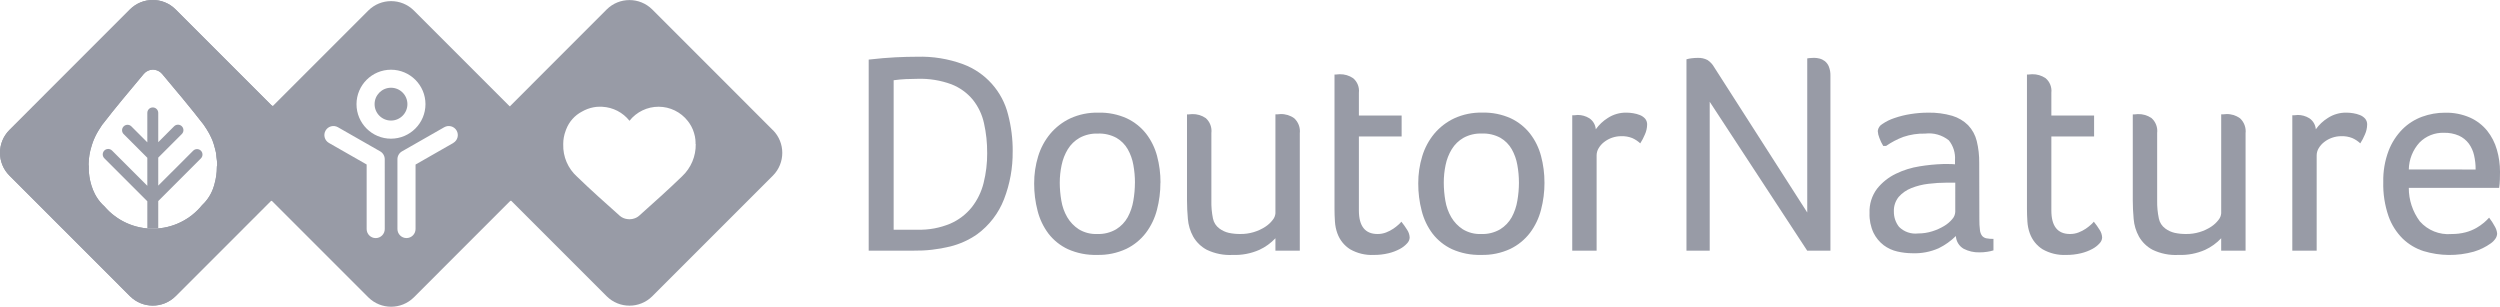
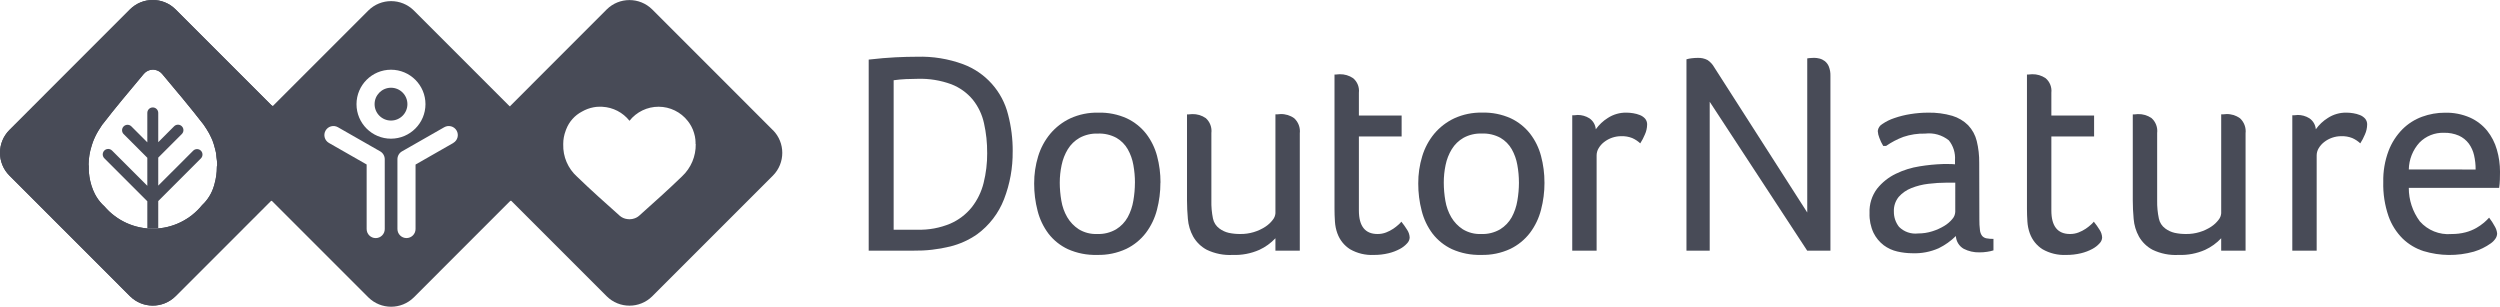
<svg xmlns="http://www.w3.org/2000/svg" width="232" height="28.457" viewBox="0 0 232 28.457">
-   <path d="M272.423,81.572a11.9,11.9,0,0,1-.8,4.433,7.3,7.3,0,0,1-2.5,3.26,7.572,7.572,0,0,1-2.5,1.133,13.517,13.517,0,0,1-3.408.385h-4.153V73.053q1.41-.161,2.489-.213t2.01-.052a11.381,11.381,0,0,1,4.259.692A6.716,6.716,0,0,1,272,78.165a13.171,13.171,0,0,1,.426,3.407m-2.37.145a12.19,12.19,0,0,0-.294-2.759,5.3,5.3,0,0,0-1.041-2.187,4.881,4.881,0,0,0-1.989-1.428,8.311,8.311,0,0,0-3.111-.506c-.355,0-.726.009-1.108.027s-.761.053-1.135.106v13.87h2.216a7.336,7.336,0,0,0,3.031-.56,5.242,5.242,0,0,0,2-1.52,6,6,0,0,0,1.1-2.254,11.162,11.162,0,0,0,.333-2.788" transform="translate(-178.447 -67.523)" fill="#989ba6" />
-   <path d="M290.219,85.854a9.846,9.846,0,0,1-.319,2.516,6.082,6.082,0,0,1-1.026,2.142A5.072,5.072,0,0,1,287.05,92a6.017,6.017,0,0,1-2.716.559,6.192,6.192,0,0,1-2.7-.532,4.9,4.9,0,0,1-1.8-1.438,5.945,5.945,0,0,1-1.011-2.116,9.918,9.918,0,0,1-.32-2.543,8.491,8.491,0,0,1,.373-2.529A6,6,0,0,1,280,81.315a5.467,5.467,0,0,1,1.85-1.424,5.923,5.923,0,0,1,2.6-.533,6.035,6.035,0,0,1,2.662.533,4.991,4.991,0,0,1,1.784,1.424,5.844,5.844,0,0,1,1.012,2.063,9.4,9.4,0,0,1,.319,2.475m-2.37,0a9.183,9.183,0,0,0-.147-1.637,4.541,4.541,0,0,0-.522-1.464,2.873,2.873,0,0,0-1.042-1.052,3.351,3.351,0,0,0-1.736-.4,3.31,3.31,0,0,0-1.7.4,3.061,3.061,0,0,0-1.083,1.052,4.607,4.607,0,0,0-.574,1.464,7.775,7.775,0,0,0-.174,1.637,9.791,9.791,0,0,0,.147,1.678,4.492,4.492,0,0,0,.547,1.531,3.393,3.393,0,0,0,1.069,1.118,3.058,3.058,0,0,0,1.711.439,3.245,3.245,0,0,0,1.764-.439,3.069,3.069,0,0,0,1.068-1.118,4.86,4.86,0,0,0,.522-1.531,9.887,9.887,0,0,0,.147-1.678" transform="translate(-182.533 -68.904)" fill="#989ba6" />
-   <path d="M301.419,90.655a4.158,4.158,0,0,0,2.344-.694,2.73,2.73,0,0,0,.664-.628,1.071,1.071,0,0,0,.241-.6v-9.18h.159a1.168,1.168,0,0,0,.146-.013,1.147,1.147,0,0,1,.172-.014,2.057,2.057,0,0,1,1.265.387,1.64,1.64,0,0,1,.519,1.4V92.2h-2.262V91.05a4.821,4.821,0,0,1-1.491,1.076,5.612,5.612,0,0,1-2.477.472,4.932,4.932,0,0,1-2.4-.478,3.179,3.179,0,0,1-1.264-1.225,4.087,4.087,0,0,1-.492-1.637c-.053-.595-.081-1.168-.081-1.717V79.555h.16a1.164,1.164,0,0,0,.147-.013,1.133,1.133,0,0,1,.172-.014,2.105,2.105,0,0,1,1.264.374,1.6,1.6,0,0,1,.519,1.387V87.56a7.41,7.41,0,0,0,.146,1.655,1.522,1.522,0,0,0,.6.933,2.335,2.335,0,0,0,.865.4,4.868,4.868,0,0,0,1.078.107" transform="translate(-186.308 -68.94)" fill="#989ba6" />
-   <path d="M314.058,89.618a3.953,3.953,0,0,1-.227-1.105c-.026-.4-.04-.794-.04-1.185V74.869h.159a1.027,1.027,0,0,0,.148-.013,1.243,1.243,0,0,1,.173-.013,2.14,2.14,0,0,1,1.251.37,1.535,1.535,0,0,1,.532,1.348v2.115h3.966v1.943h-3.966v6.869q0,2.182,1.73,2.183a2.157,2.157,0,0,0,.8-.146,3.469,3.469,0,0,0,.666-.346,4.339,4.339,0,0,0,.492-.387,1.919,1.919,0,0,0,.253-.265,7.292,7.292,0,0,1,.547.772,1.384,1.384,0,0,1,.225.719.822.822,0,0,1-.239.519,2.414,2.414,0,0,1-.666.518,4.349,4.349,0,0,1-1.051.4,5.609,5.609,0,0,1-1.37.158,4.041,4.041,0,0,1-2.21-.531,2.9,2.9,0,0,1-1.171-1.464" transform="translate(-189.949 -67.955)" fill="#989ba6" />
-   <path d="M335.345,85.854a9.844,9.844,0,0,1-.32,2.516A6.079,6.079,0,0,1,334,90.512,5.085,5.085,0,0,1,332.176,92a6.02,6.02,0,0,1-2.715.559,6.2,6.2,0,0,1-2.7-.532,4.906,4.906,0,0,1-1.8-1.438,5.944,5.944,0,0,1-1.01-2.116,9.918,9.918,0,0,1-.32-2.543A8.463,8.463,0,0,1,324,83.4a5.984,5.984,0,0,1,1.118-2.089,5.462,5.462,0,0,1,1.851-1.424,5.919,5.919,0,0,1,2.595-.533,6.043,6.043,0,0,1,2.663.533,4.979,4.979,0,0,1,1.783,1.424,5.815,5.815,0,0,1,1.013,2.063,9.393,9.393,0,0,1,.32,2.475m-2.369,0a9.17,9.17,0,0,0-.148-1.637,4.538,4.538,0,0,0-.521-1.464,2.882,2.882,0,0,0-1.043-1.052,3.352,3.352,0,0,0-1.737-.4,3.3,3.3,0,0,0-1.7.4,3.058,3.058,0,0,0-1.082,1.052,4.561,4.561,0,0,0-.574,1.464A7.733,7.733,0,0,0,326,85.854a9.866,9.866,0,0,0,.146,1.678,4.521,4.521,0,0,0,.548,1.531,3.389,3.389,0,0,0,1.07,1.118,3.049,3.049,0,0,0,1.709.439,3.245,3.245,0,0,0,1.764-.439,3.084,3.084,0,0,0,1.069-1.118,4.857,4.857,0,0,0,.521-1.531,9.874,9.874,0,0,0,.148-1.678" transform="translate(-192.017 -68.904)" fill="#989ba6" />
-   <path d="M342.21,79.571a2.047,2.047,0,0,1,1.1.307,1.364,1.364,0,0,1,.6,1.024,3.9,3.9,0,0,1,1.118-1.052,3.064,3.064,0,0,1,1.73-.493,3.885,3.885,0,0,1,.626.055,2.871,2.871,0,0,1,.625.172,1.272,1.272,0,0,1,.479.333.82.82,0,0,1,.186.559,2.3,2.3,0,0,1-.213.919,5.091,5.091,0,0,1-.426.812,2.661,2.661,0,0,0-.745-.492,2.55,2.55,0,0,0-1.013-.173,2.583,2.583,0,0,0-1.6.546,2.038,2.038,0,0,0-.505.572,1.3,1.3,0,0,0-.186.665v8.839h-2.262V79.6h.186a1.012,1.012,0,0,0,.16-.013.84.84,0,0,1,.132-.013" transform="translate(-195.82 -68.904)" fill="#989ba6" />
-   <path d="M366.351,87.27v-14.3a.747.747,0,0,0,.186-.026,1.892,1.892,0,0,0,.2-.013,2.312,2.312,0,0,1,.253-.013,2.115,2.115,0,0,1,.5.066,1.384,1.384,0,0,1,.494.24,1.259,1.259,0,0,1,.373.506,2.188,2.188,0,0,1,.146.865V90.811h-2.157L357.3,76.994V90.811h-2.157V73.055a2.668,2.668,0,0,1,.453-.093,4.417,4.417,0,0,1,.585-.039,1.791,1.791,0,0,1,.919.2,1.964,1.964,0,0,1,.624.678Z" transform="translate(-198.639 -67.551)" fill="#989ba6" />
-   <path d="M386.842,89.261a7.033,7.033,0,0,0,.055,1,1.041,1.041,0,0,0,.2.532.691.691,0,0,0,.4.227,3.217,3.217,0,0,0,.653.053v1.065a3.571,3.571,0,0,1-.587.133,4.608,4.608,0,0,1-.719.053,3.031,3.031,0,0,1-1.455-.332,1.448,1.448,0,0,1-.727-1.185,6.058,6.058,0,0,1-1.593,1.132,5.479,5.479,0,0,1-2.44.466,6.317,6.317,0,0,1-1.393-.16,3.376,3.376,0,0,1-1.273-.585,3.292,3.292,0,0,1-.942-1.146,4,4,0,0,1-.371-1.837,3.506,3.506,0,0,1,.7-2.262,5.008,5.008,0,0,1,1.738-1.384,7.751,7.751,0,0,1,2.216-.693,16.856,16.856,0,0,1,2.161-.212h.558a5,5,0,0,1,.558.026v-.4a2.618,2.618,0,0,0-.572-1.824,2.953,2.953,0,0,0-2.2-.626,5.875,5.875,0,0,0-2.023.306,7.292,7.292,0,0,0-1.6.839h-.265a3.962,3.962,0,0,1-.359-.746,1.982,1.982,0,0,1-.148-.639.842.842,0,0,1,.427-.652,4.408,4.408,0,0,1,1.1-.544,8.652,8.652,0,0,1,1.5-.374,10.2,10.2,0,0,1,1.624-.133,7.492,7.492,0,0,1,2.265.293,3.5,3.5,0,0,1,1.475.879,3.233,3.233,0,0,1,.795,1.464,8.1,8.1,0,0,1,.228,2.023Zm-2.236-3.407h-.767a14.393,14.393,0,0,0-1.724.107,6.164,6.164,0,0,0-1.59.4,3.042,3.042,0,0,0-1.167.813,2.02,2.02,0,0,0-.449,1.37,2.239,2.239,0,0,0,.476,1.41,2.146,2.146,0,0,0,1.776.614,4.265,4.265,0,0,0,1.312-.2,5.035,5.035,0,0,0,1.1-.492,2.881,2.881,0,0,0,.754-.64,1.068,1.068,0,0,0,.278-.664Z" transform="translate(-203.157 -68.904)" fill="#989ba6" />
-   <path d="M395.415,89.618a3.963,3.963,0,0,1-.227-1.105c-.026-.4-.04-.794-.04-1.185V74.869h.16a1.026,1.026,0,0,0,.148-.013,1.244,1.244,0,0,1,.173-.013,2.139,2.139,0,0,1,1.251.37,1.535,1.535,0,0,1,.532,1.348v2.115h3.966v1.943h-3.966v6.869q0,2.182,1.73,2.183a2.156,2.156,0,0,0,.8-.146,3.458,3.458,0,0,0,.666-.346,4.326,4.326,0,0,0,.492-.387,1.954,1.954,0,0,0,.253-.265,7.455,7.455,0,0,1,.547.772,1.388,1.388,0,0,1,.224.719.822.822,0,0,1-.239.519,2.412,2.412,0,0,1-.666.518,4.351,4.351,0,0,1-1.05.4,5.617,5.617,0,0,1-1.371.158,4.042,4.042,0,0,1-2.21-.531,2.9,2.9,0,0,1-1.171-1.464" transform="translate(-207.046 -67.955)" fill="#989ba6" />
-   <path d="M412.538,90.655a4.153,4.153,0,0,0,2.343-.694,2.714,2.714,0,0,0,.665-.628,1.068,1.068,0,0,0,.24-.6v-9.18h.16a1.167,1.167,0,0,0,.146-.013,1.137,1.137,0,0,1,.172-.014,2.056,2.056,0,0,1,1.265.387,1.642,1.642,0,0,1,.519,1.4V92.2h-2.263V91.05a4.816,4.816,0,0,1-1.49,1.076,5.607,5.607,0,0,1-2.476.472,4.932,4.932,0,0,1-2.4-.478,3.168,3.168,0,0,1-1.264-1.225,4.055,4.055,0,0,1-.493-1.637c-.054-.595-.081-1.168-.081-1.717V79.555h.16a1.119,1.119,0,0,0,.145-.013,1.16,1.16,0,0,1,.174-.014,2.1,2.1,0,0,1,1.264.374,1.6,1.6,0,0,1,.519,1.387V87.56A7.411,7.411,0,0,0,410,89.215a1.515,1.515,0,0,0,.6.933,2.35,2.35,0,0,0,.867.4,4.845,4.845,0,0,0,1.078.107" transform="translate(-209.659 -68.94)" fill="#989ba6" />
-   <path d="M426.8,79.571a2.047,2.047,0,0,1,1.105.307,1.365,1.365,0,0,1,.6,1.024,3.885,3.885,0,0,1,1.118-1.052,3.065,3.065,0,0,1,1.73-.493,3.89,3.89,0,0,1,.626.055,2.887,2.887,0,0,1,.626.172,1.269,1.269,0,0,1,.478.333.819.819,0,0,1,.186.559,2.307,2.307,0,0,1-.212.919,5.174,5.174,0,0,1-.426.812,2.661,2.661,0,0,0-.745-.492,2.55,2.55,0,0,0-1.013-.173,2.578,2.578,0,0,0-.865.146,2.55,2.55,0,0,0-.731.4,2.036,2.036,0,0,0-.506.572,1.3,1.3,0,0,0-.187.665v8.839h-2.261V79.6h.186a1.012,1.012,0,0,0,.16-.013.839.839,0,0,1,.132-.013" transform="translate(-213.597 -68.904)" fill="#989ba6" />
-   <path d="M443.317,90.62a4.991,4.991,0,0,0,1.344-.16,4.162,4.162,0,0,0,.984-.4,4.75,4.75,0,0,0,.707-.492,5.125,5.125,0,0,0,.478-.465,5.4,5.4,0,0,1,.521.8,1.571,1.571,0,0,1,.225.666.893.893,0,0,1-.132.445,1.724,1.724,0,0,1-.453.472,5.4,5.4,0,0,1-1.57.77,8.351,8.351,0,0,1-4.672-.05,4.975,4.975,0,0,1-1.938-1.158,5.524,5.524,0,0,1-1.318-2.09,9.011,9.011,0,0,1-.484-3.155,7.74,7.74,0,0,1,.492-2.9,5.8,5.8,0,0,1,1.292-2.009,5.029,5.029,0,0,1,1.822-1.158,6.138,6.138,0,0,1,2.117-.373,5.473,5.473,0,0,1,2.328.453,4.379,4.379,0,0,1,1.585,1.211,5.025,5.025,0,0,1,.905,1.757,7.292,7.292,0,0,1,.293,2.062c0,.249,0,.5-.013.759a6.387,6.387,0,0,1-.067.733h-8.385a5.174,5.174,0,0,0,1.025,3.109,3.515,3.515,0,0,0,2.915,1.177m2.262-5.99a5.717,5.717,0,0,0-.146-1.331,2.936,2.936,0,0,0-.489-1.078,2.367,2.367,0,0,0-.914-.732,3.285,3.285,0,0,0-1.393-.266,3.037,3.037,0,0,0-2.265.905,3.8,3.8,0,0,0-.994,2.5Z" transform="translate(-215.842 -68.904)" fill="#989ba6" />
-   <path d="M218.139,80.864l-2.3-2.3-2.2,2.2a3,3,0,0,0,0,4.221l2.295,2.3,2.2-2.2a2.994,2.994,0,0,0,0-4.22" transform="translate(-168.535 -68.696)" fill="#989ba6" />
-   <path d="M190.254,80.764l-2.2-2.2-2.3,2.3a2.991,2.991,0,0,0,0,4.22l2.2,2.2,2.3-2.3a3,3,0,0,0,0-4.221" transform="translate(-162.768 -68.696)" fill="#989ba6" fill-rule="evenodd" />
-   <path d="M241.057,78.2,229.862,67a3,3,0,0,0-4.224,0l-8.993,9,2.295,2.3a3,3,0,0,1,0,4.22l-2.2,2.2,8.9,8.9a3,3,0,0,0,4.224,0l11.2-11.2a3,3,0,0,0,0-4.221M233.9,79.492a4.006,4.006,0,0,1-1.272,3c-1.3,1.258-2.646,2.461-3.994,3.664a1.25,1.25,0,0,1-.547.271l-.067.017-.072.01a1.332,1.332,0,0,1-.2.017h-.013a1.363,1.363,0,0,1-.19-.017,1.286,1.286,0,0,1-.689-.3c-1.338-1.193-2.679-2.385-3.966-3.632a3.877,3.877,0,0,1-1.286-3c0-.017,0-.033,0-.05a3.433,3.433,0,0,1,.224-1.212c.01-.03.021-.06.032-.09s.013-.036.021-.052a3.111,3.111,0,0,1,1.46-1.638,3.432,3.432,0,0,1,1.079-.4c.092-.017.182-.032.273-.041l.033,0c.1-.009.189-.013.282-.013l.045,0,.052,0,.133.007a3.436,3.436,0,0,1,2.514,1.3,3.442,3.442,0,0,1,5.409.017c.041.052.082.106.12.16.021.03.041.061.061.092.044.067.086.136.125.206.006.012.014.024.02.036.047.087.09.177.129.269l.015.032c.039.094.073.189.1.286l.012.037c.029.1.055.194.076.293,0,.017.006.033.009.048.019.1.035.2.045.3,0,.021,0,.041,0,.063,0,.043.008.085.01.128s0,.084,0,.126c0,.017,0,.034,0,.052Z" transform="translate(-169.336 -66.124)" fill="#989ba6" />
-   <path d="M202.35,76.387a1.523,1.523,0,1,0,1.523,1.523,1.524,1.524,0,0,0-1.523-1.523" transform="translate(-166.065 -68.245)" fill="#989ba6" />
-   <path d="M208.674,82.443a3,3,0,0,1,0-4.221l2.2-2.2-8.9-8.9a3,3,0,0,0-4.224,0l-8.9,8.9,2.2,2.2a3,3,0,0,1,0,4.221l-2.3,2.3,9,9a3,3,0,0,0,4.224,0l8.994-9Zm-9.4,4.96a.84.84,0,1,1-1.681,0v-5.99l-3.5-2a.84.84,0,0,1,.834-1.459l3.922,2.24a.841.841,0,0,1,.423.73Zm.578-8.385a3.2,3.2,0,1,1,3.2-3.2,3.208,3.208,0,0,1-3.2,3.2m5.779.4-3.5,2V87.4a.84.84,0,1,1-1.681,0V80.924a.841.841,0,0,1,.424-.73l3.922-2.24a.84.84,0,1,1,.834,1.459" transform="translate(-163.568 -66.148)" fill="#989ba6" />
-   <path d="M174.174,87.382l3.958-3.959a.506.506,0,1,0-.716-.716l-3.242,3.242v-2.6l2.191-2.191a.507.507,0,0,0-.717-.717l-1.474,1.475V79.2a.507.507,0,0,0-1.014,0v2.731l-1.492-1.492a.507.507,0,0,0-.716.717l2.208,2.208v2.6L169.9,82.707a.507.507,0,1,0-.717.716L173.16,87.4v2.514c.167.014.336.029.507.029s.34-.015.507-.029Z" transform="translate(-159.489 -68.723)" fill="#989ba6" />
-   <path d="M179.989,78.29l2.3-2.3-9-9a3,3,0,0,0-4.224,0l-11.195,11.2a2.992,2.992,0,0,0,0,4.221l11.195,11.2a3,3,0,0,0,4.224,0l8.9-8.9-2.2-2.2a2.991,2.991,0,0,1,0-4.22m-2.865,3.267c0,.021,0,.043,0,.064a5.776,5.776,0,0,1-.216,1.565c-.01.039-.021.077-.032.115l-.019.069a3.962,3.962,0,0,1-1.1,1.785,5.892,5.892,0,0,1-9.062.121,3.973,3.973,0,0,1-.754-.909c-.04-.067-.079-.136-.116-.206-.021-.04-.04-.079-.059-.119-.043-.086-.083-.175-.121-.266l-.02-.048c-.046-.112-.087-.228-.125-.347l-.014-.042c-.038-.12-.071-.243-.1-.37l-.012-.048c-.029-.125-.052-.251-.073-.38,0-.021-.006-.041-.009-.062-.018-.126-.034-.253-.044-.383,0-.027,0-.055,0-.081,0-.055-.007-.11-.009-.166s0-.109,0-.163c0-.022,0-.044,0-.067l0-.024,0-.036c0-.062-.019-.121-.019-.183a5.881,5.881,0,0,1,.284-1.724c.029-.1.06-.209.1-.31a5.663,5.663,0,0,1,.224-.535,5.568,5.568,0,0,1,.314-.578c.06-.1.119-.2.186-.29.05-.071.088-.151.142-.221,1.255-1.624,2.562-3.178,3.867-4.732a1.13,1.13,0,0,1,.529-.35c.021-.007.042-.016.064-.021l.071-.014a1,1,0,0,1,.189-.02h.014a.931.931,0,0,1,.182.021,1.136,1.136,0,0,1,.669.391c1.294,1.54,2.591,3.081,3.837,4.69.074.1.13.2.2.3.033.046.061.093.092.14a5.9,5.9,0,0,1,.422.776c.042.093.084.185.121.279a5.762,5.762,0,0,1,.206.663c.044.166.09.329.12.5.02.125.025.257.038.386a5.762,5.762,0,0,1,.065.644c0,.061-.016.117-.017.178Z" transform="translate(-157 -66.122)" fill="#989ba6" />
-   <path d="M42.42,8.672s1.689.473,1.858.591,3.53,2.432,3.53,2.567-.034.912,0,1.284.321,1.334,0,1.875a6.481,6.481,0,0,1-1.368,1.79c-.405.22-1.537.777-1.622.811a2.513,2.513,0,0,1-1.233.456,2.565,2.565,0,0,1-2.72-1.926c-.524-1.6-1.47-2.432-1-3.328a12.469,12.469,0,0,0,.743-1.976A3.859,3.859,0,0,1,41.355,9.5C41.643,9.246,42.42,8.672,42.42,8.672Z" transform="translate(3.221 0.703)" fill="#989ba6" />
-   <path d="M2858.724,3876.891a6.535,6.535,0,0,0,1.79.372,6.243,6.243,0,0,1,2.128.59,18.612,18.612,0,0,1,.828,1.724c.016.22.321,1.031.354,1.266s.491,1.268,0,1.724a17.662,17.662,0,0,0-1.283,1.588c-.253.286-.541.709-.861.742a9.1,9.1,0,0,0-1.656.98h-.472a1.3,1.3,0,0,1-.913-.1c-.575-.236-1.858-.119-2.263-1.082s-.61-.743-.677-2.128a20.074,20.074,0,0,1-.118-3.326,3.381,3.381,0,0,1,.575-1.723,2.159,2.159,0,0,1,.759-.474,14.849,14.849,0,0,1,1.622-.153Z" transform="translate(-2834.152 -3867.28)" fill="#989ba6" />
-   <path d="M179.989,78.29l2.3-2.3-9-9a3,3,0,0,0-4.224,0l-11.195,11.2a2.992,2.992,0,0,0,0,4.221l11.195,11.2a3,3,0,0,0,4.224,0l8.9-8.9-2.2-2.2a2.991,2.991,0,0,1,0-4.22m-2.865,3.267c0,.021,0,.043,0,.064a5.776,5.776,0,0,1-.216,1.565c-.01.039-.021.077-.032.115l-.019.069a3.962,3.962,0,0,1-1.1,1.785,5.892,5.892,0,0,1-9.062.121,3.973,3.973,0,0,1-.754-.909c-.04-.067-.079-.136-.116-.206-.021-.04-.04-.079-.059-.119-.043-.086-.083-.175-.121-.266l-.02-.048c-.046-.112-.087-.228-.125-.347l-.014-.042c-.038-.12-.071-.243-.1-.37l-.012-.048c-.029-.125-.052-.251-.073-.38,0-.021-.006-.041-.009-.062-.018-.126-.034-.253-.044-.383,0-.027,0-.055,0-.081,0-.055-.007-.11-.009-.166s0-.109,0-.163c0-.022,0-.044,0-.067l0-.024,0-.036c0-.062-.019-.121-.019-.183a5.881,5.881,0,0,1,.284-1.724c.029-.1.06-.209.1-.31a5.663,5.663,0,0,1,.224-.535,5.568,5.568,0,0,1,.314-.578c.06-.1.119-.2.186-.29.05-.071.088-.151.142-.221,1.255-1.624,2.562-3.178,3.867-4.732a1.13,1.13,0,0,1,.529-.35c.021-.007.042-.016.064-.021l.071-.014a1,1,0,0,1,.189-.02h.014a.931.931,0,0,1,.182.021,1.136,1.136,0,0,1,.669.391c1.294,1.54,2.591,3.081,3.837,4.69.074.1.13.2.2.3.033.046.061.093.092.14a5.9,5.9,0,0,1,.422.776c.042.093.084.185.121.279a5.762,5.762,0,0,1,.206.663c.044.166.09.329.12.5.02.125.025.257.038.386a5.762,5.762,0,0,1,.065.644c0,.061-.016.117-.017.178Z" transform="translate(-157 -66.122)" fill="#989ba6" />
+   <path d="M272.423,81.572a11.9,11.9,0,0,1-.8,4.433,7.3,7.3,0,0,1-2.5,3.26,7.572,7.572,0,0,1-2.5,1.133,13.517,13.517,0,0,1-3.408.385h-4.153V73.053q1.41-.161,2.489-.213t2.01-.052a11.381,11.381,0,0,1,4.259.692A6.716,6.716,0,0,1,272,78.165a13.171,13.171,0,0,1,.426,3.407m-2.37.145a12.19,12.19,0,0,0-.294-2.759,5.3,5.3,0,0,0-1.041-2.187,4.881,4.881,0,0,0-1.989-1.428,8.311,8.311,0,0,0-3.111-.506c-.355,0-.726.009-1.108.027s-.761.053-1.135.106v13.87h2.216a7.336,7.336,0,0,0,3.031-.56,5.242,5.242,0,0,0,2-1.52,6,6,0,0,0,1.1-2.254,11.162,11.162,0,0,0,.333-2.788" transform="translate(-178.447 -67.523)" fill="#484B57" />
+   <path d="M290.219,85.854a9.846,9.846,0,0,1-.319,2.516,6.082,6.082,0,0,1-1.026,2.142A5.072,5.072,0,0,1,287.05,92a6.017,6.017,0,0,1-2.716.559,6.192,6.192,0,0,1-2.7-.532,4.9,4.9,0,0,1-1.8-1.438,5.945,5.945,0,0,1-1.011-2.116,9.918,9.918,0,0,1-.32-2.543,8.491,8.491,0,0,1,.373-2.529A6,6,0,0,1,280,81.315a5.467,5.467,0,0,1,1.85-1.424,5.923,5.923,0,0,1,2.6-.533,6.035,6.035,0,0,1,2.662.533,4.991,4.991,0,0,1,1.784,1.424,5.844,5.844,0,0,1,1.012,2.063,9.4,9.4,0,0,1,.319,2.475m-2.37,0a9.183,9.183,0,0,0-.147-1.637,4.541,4.541,0,0,0-.522-1.464,2.873,2.873,0,0,0-1.042-1.052,3.351,3.351,0,0,0-1.736-.4,3.31,3.31,0,0,0-1.7.4,3.061,3.061,0,0,0-1.083,1.052,4.607,4.607,0,0,0-.574,1.464,7.775,7.775,0,0,0-.174,1.637,9.791,9.791,0,0,0,.147,1.678,4.492,4.492,0,0,0,.547,1.531,3.393,3.393,0,0,0,1.069,1.118,3.058,3.058,0,0,0,1.711.439,3.245,3.245,0,0,0,1.764-.439,3.069,3.069,0,0,0,1.068-1.118,4.86,4.86,0,0,0,.522-1.531,9.887,9.887,0,0,0,.147-1.678" transform="translate(-182.533 -68.904)" fill="#484B57" />
+   <path d="M301.419,90.655a4.158,4.158,0,0,0,2.344-.694,2.73,2.73,0,0,0,.664-.628,1.071,1.071,0,0,0,.241-.6v-9.18h.159a1.168,1.168,0,0,0,.146-.013,1.147,1.147,0,0,1,.172-.014,2.057,2.057,0,0,1,1.265.387,1.64,1.64,0,0,1,.519,1.4V92.2h-2.262V91.05a4.821,4.821,0,0,1-1.491,1.076,5.612,5.612,0,0,1-2.477.472,4.932,4.932,0,0,1-2.4-.478,3.179,3.179,0,0,1-1.264-1.225,4.087,4.087,0,0,1-.492-1.637c-.053-.595-.081-1.168-.081-1.717V79.555h.16a1.164,1.164,0,0,0,.147-.013,1.133,1.133,0,0,1,.172-.014,2.105,2.105,0,0,1,1.264.374,1.6,1.6,0,0,1,.519,1.387V87.56a7.41,7.41,0,0,0,.146,1.655,1.522,1.522,0,0,0,.6.933,2.335,2.335,0,0,0,.865.4,4.868,4.868,0,0,0,1.078.107" transform="translate(-186.308 -68.94)" fill="#484B57" />
+   <path d="M314.058,89.618a3.953,3.953,0,0,1-.227-1.105c-.026-.4-.04-.794-.04-1.185V74.869h.159a1.027,1.027,0,0,0,.148-.013,1.243,1.243,0,0,1,.173-.013,2.14,2.14,0,0,1,1.251.37,1.535,1.535,0,0,1,.532,1.348v2.115h3.966v1.943h-3.966v6.869q0,2.182,1.73,2.183a2.157,2.157,0,0,0,.8-.146,3.469,3.469,0,0,0,.666-.346,4.339,4.339,0,0,0,.492-.387,1.919,1.919,0,0,0,.253-.265,7.292,7.292,0,0,1,.547.772,1.384,1.384,0,0,1,.225.719.822.822,0,0,1-.239.519,2.414,2.414,0,0,1-.666.518,4.349,4.349,0,0,1-1.051.4,5.609,5.609,0,0,1-1.37.158,4.041,4.041,0,0,1-2.21-.531,2.9,2.9,0,0,1-1.171-1.464" transform="translate(-189.949 -67.955)" fill="#484B57" />
+   <path d="M335.345,85.854a9.844,9.844,0,0,1-.32,2.516A6.079,6.079,0,0,1,334,90.512,5.085,5.085,0,0,1,332.176,92a6.02,6.02,0,0,1-2.715.559,6.2,6.2,0,0,1-2.7-.532,4.906,4.906,0,0,1-1.8-1.438,5.944,5.944,0,0,1-1.01-2.116,9.918,9.918,0,0,1-.32-2.543A8.463,8.463,0,0,1,324,83.4a5.984,5.984,0,0,1,1.118-2.089,5.462,5.462,0,0,1,1.851-1.424,5.919,5.919,0,0,1,2.595-.533,6.043,6.043,0,0,1,2.663.533,4.979,4.979,0,0,1,1.783,1.424,5.815,5.815,0,0,1,1.013,2.063,9.393,9.393,0,0,1,.32,2.475m-2.369,0a9.17,9.17,0,0,0-.148-1.637,4.538,4.538,0,0,0-.521-1.464,2.882,2.882,0,0,0-1.043-1.052,3.352,3.352,0,0,0-1.737-.4,3.3,3.3,0,0,0-1.7.4,3.058,3.058,0,0,0-1.082,1.052,4.561,4.561,0,0,0-.574,1.464A7.733,7.733,0,0,0,326,85.854a9.866,9.866,0,0,0,.146,1.678,4.521,4.521,0,0,0,.548,1.531,3.389,3.389,0,0,0,1.07,1.118,3.049,3.049,0,0,0,1.709.439,3.245,3.245,0,0,0,1.764-.439,3.084,3.084,0,0,0,1.069-1.118,4.857,4.857,0,0,0,.521-1.531,9.874,9.874,0,0,0,.148-1.678" transform="translate(-192.017 -68.904)" fill="#484B57" />
+   <path d="M342.21,79.571a2.047,2.047,0,0,1,1.1.307,1.364,1.364,0,0,1,.6,1.024,3.9,3.9,0,0,1,1.118-1.052,3.064,3.064,0,0,1,1.73-.493,3.885,3.885,0,0,1,.626.055,2.871,2.871,0,0,1,.625.172,1.272,1.272,0,0,1,.479.333.82.82,0,0,1,.186.559,2.3,2.3,0,0,1-.213.919,5.091,5.091,0,0,1-.426.812,2.661,2.661,0,0,0-.745-.492,2.55,2.55,0,0,0-1.013-.173,2.583,2.583,0,0,0-1.6.546,2.038,2.038,0,0,0-.505.572,1.3,1.3,0,0,0-.186.665v8.839h-2.262V79.6h.186a1.012,1.012,0,0,0,.16-.013.84.84,0,0,1,.132-.013" transform="translate(-195.82 -68.904)" fill="#484B57" />
+   <path d="M366.351,87.27v-14.3a.747.747,0,0,0,.186-.026,1.892,1.892,0,0,0,.2-.013,2.312,2.312,0,0,1,.253-.013,2.115,2.115,0,0,1,.5.066,1.384,1.384,0,0,1,.494.24,1.259,1.259,0,0,1,.373.506,2.188,2.188,0,0,1,.146.865V90.811h-2.157L357.3,76.994V90.811h-2.157V73.055a2.668,2.668,0,0,1,.453-.093,4.417,4.417,0,0,1,.585-.039,1.791,1.791,0,0,1,.919.2,1.964,1.964,0,0,1,.624.678Z" transform="translate(-198.639 -67.551)" fill="#484B57" />
+   <path d="M386.842,89.261a7.033,7.033,0,0,0,.055,1,1.041,1.041,0,0,0,.2.532.691.691,0,0,0,.4.227,3.217,3.217,0,0,0,.653.053v1.065a3.571,3.571,0,0,1-.587.133,4.608,4.608,0,0,1-.719.053,3.031,3.031,0,0,1-1.455-.332,1.448,1.448,0,0,1-.727-1.185,6.058,6.058,0,0,1-1.593,1.132,5.479,5.479,0,0,1-2.44.466,6.317,6.317,0,0,1-1.393-.16,3.376,3.376,0,0,1-1.273-.585,3.292,3.292,0,0,1-.942-1.146,4,4,0,0,1-.371-1.837,3.506,3.506,0,0,1,.7-2.262,5.008,5.008,0,0,1,1.738-1.384,7.751,7.751,0,0,1,2.216-.693,16.856,16.856,0,0,1,2.161-.212h.558a5,5,0,0,1,.558.026v-.4a2.618,2.618,0,0,0-.572-1.824,2.953,2.953,0,0,0-2.2-.626,5.875,5.875,0,0,0-2.023.306,7.292,7.292,0,0,0-1.6.839h-.265a3.962,3.962,0,0,1-.359-.746,1.982,1.982,0,0,1-.148-.639.842.842,0,0,1,.427-.652,4.408,4.408,0,0,1,1.1-.544,8.652,8.652,0,0,1,1.5-.374,10.2,10.2,0,0,1,1.624-.133,7.492,7.492,0,0,1,2.265.293,3.5,3.5,0,0,1,1.475.879,3.233,3.233,0,0,1,.795,1.464,8.1,8.1,0,0,1,.228,2.023Zm-2.236-3.407h-.767a14.393,14.393,0,0,0-1.724.107,6.164,6.164,0,0,0-1.59.4,3.042,3.042,0,0,0-1.167.813,2.02,2.02,0,0,0-.449,1.37,2.239,2.239,0,0,0,.476,1.41,2.146,2.146,0,0,0,1.776.614,4.265,4.265,0,0,0,1.312-.2,5.035,5.035,0,0,0,1.1-.492,2.881,2.881,0,0,0,.754-.64,1.068,1.068,0,0,0,.278-.664Z" transform="translate(-203.157 -68.904)" fill="#484B57" />
+   <path d="M395.415,89.618a3.963,3.963,0,0,1-.227-1.105c-.026-.4-.04-.794-.04-1.185V74.869h.16a1.026,1.026,0,0,0,.148-.013,1.244,1.244,0,0,1,.173-.013,2.139,2.139,0,0,1,1.251.37,1.535,1.535,0,0,1,.532,1.348v2.115h3.966v1.943h-3.966v6.869q0,2.182,1.73,2.183a2.156,2.156,0,0,0,.8-.146,3.458,3.458,0,0,0,.666-.346,4.326,4.326,0,0,0,.492-.387,1.954,1.954,0,0,0,.253-.265,7.455,7.455,0,0,1,.547.772,1.388,1.388,0,0,1,.224.719.822.822,0,0,1-.239.519,2.412,2.412,0,0,1-.666.518,4.351,4.351,0,0,1-1.05.4,5.617,5.617,0,0,1-1.371.158,4.042,4.042,0,0,1-2.21-.531,2.9,2.9,0,0,1-1.171-1.464" transform="translate(-207.046 -67.955)" fill="#484B57" />
+   <path d="M412.538,90.655a4.153,4.153,0,0,0,2.343-.694,2.714,2.714,0,0,0,.665-.628,1.068,1.068,0,0,0,.24-.6v-9.18h.16a1.167,1.167,0,0,0,.146-.013,1.137,1.137,0,0,1,.172-.014,2.056,2.056,0,0,1,1.265.387,1.642,1.642,0,0,1,.519,1.4V92.2h-2.263V91.05a4.816,4.816,0,0,1-1.49,1.076,5.607,5.607,0,0,1-2.476.472,4.932,4.932,0,0,1-2.4-.478,3.168,3.168,0,0,1-1.264-1.225,4.055,4.055,0,0,1-.493-1.637c-.054-.595-.081-1.168-.081-1.717V79.555h.16a1.119,1.119,0,0,0,.145-.013,1.16,1.16,0,0,1,.174-.014,2.1,2.1,0,0,1,1.264.374,1.6,1.6,0,0,1,.519,1.387V87.56A7.411,7.411,0,0,0,410,89.215a1.515,1.515,0,0,0,.6.933,2.35,2.35,0,0,0,.867.4,4.845,4.845,0,0,0,1.078.107" transform="translate(-209.659 -68.94)" fill="#484B57" />
+   <path d="M426.8,79.571a2.047,2.047,0,0,1,1.105.307,1.365,1.365,0,0,1,.6,1.024,3.885,3.885,0,0,1,1.118-1.052,3.065,3.065,0,0,1,1.73-.493,3.89,3.89,0,0,1,.626.055,2.887,2.887,0,0,1,.626.172,1.269,1.269,0,0,1,.478.333.819.819,0,0,1,.186.559,2.307,2.307,0,0,1-.212.919,5.174,5.174,0,0,1-.426.812,2.661,2.661,0,0,0-.745-.492,2.55,2.55,0,0,0-1.013-.173,2.578,2.578,0,0,0-.865.146,2.55,2.55,0,0,0-.731.4,2.036,2.036,0,0,0-.506.572,1.3,1.3,0,0,0-.187.665v8.839h-2.261V79.6h.186a1.012,1.012,0,0,0,.16-.013.839.839,0,0,1,.132-.013" transform="translate(-213.597 -68.904)" fill="#484B57" />
+   <path d="M443.317,90.62a4.991,4.991,0,0,0,1.344-.16,4.162,4.162,0,0,0,.984-.4,4.75,4.75,0,0,0,.707-.492,5.125,5.125,0,0,0,.478-.465,5.4,5.4,0,0,1,.521.8,1.571,1.571,0,0,1,.225.666.893.893,0,0,1-.132.445,1.724,1.724,0,0,1-.453.472,5.4,5.4,0,0,1-1.57.77,8.351,8.351,0,0,1-4.672-.05,4.975,4.975,0,0,1-1.938-1.158,5.524,5.524,0,0,1-1.318-2.09,9.011,9.011,0,0,1-.484-3.155,7.74,7.74,0,0,1,.492-2.9,5.8,5.8,0,0,1,1.292-2.009,5.029,5.029,0,0,1,1.822-1.158,6.138,6.138,0,0,1,2.117-.373,5.473,5.473,0,0,1,2.328.453,4.379,4.379,0,0,1,1.585,1.211,5.025,5.025,0,0,1,.905,1.757,7.292,7.292,0,0,1,.293,2.062c0,.249,0,.5-.013.759a6.387,6.387,0,0,1-.067.733h-8.385a5.174,5.174,0,0,0,1.025,3.109,3.515,3.515,0,0,0,2.915,1.177m2.262-5.99a5.717,5.717,0,0,0-.146-1.331,2.936,2.936,0,0,0-.489-1.078,2.367,2.367,0,0,0-.914-.732,3.285,3.285,0,0,0-1.393-.266,3.037,3.037,0,0,0-2.265.905,3.8,3.8,0,0,0-.994,2.5Z" transform="translate(-215.842 -68.904)" fill="#484B57" />
+   <path d="M218.139,80.864l-2.3-2.3-2.2,2.2a3,3,0,0,0,0,4.221l2.295,2.3,2.2-2.2a2.994,2.994,0,0,0,0-4.22" transform="translate(-168.535 -68.696)" fill="#484B57" />
+   <path d="M190.254,80.764l-2.2-2.2-2.3,2.3a2.991,2.991,0,0,0,0,4.22l2.2,2.2,2.3-2.3a3,3,0,0,0,0-4.221" transform="translate(-162.768 -68.696)" fill="#484B57" fill-rule="evenodd" />
+   <path d="M241.057,78.2,229.862,67a3,3,0,0,0-4.224,0l-8.993,9,2.295,2.3a3,3,0,0,1,0,4.22l-2.2,2.2,8.9,8.9a3,3,0,0,0,4.224,0l11.2-11.2a3,3,0,0,0,0-4.221M233.9,79.492a4.006,4.006,0,0,1-1.272,3c-1.3,1.258-2.646,2.461-3.994,3.664a1.25,1.25,0,0,1-.547.271l-.067.017-.072.01a1.332,1.332,0,0,1-.2.017h-.013a1.363,1.363,0,0,1-.19-.017,1.286,1.286,0,0,1-.689-.3c-1.338-1.193-2.679-2.385-3.966-3.632a3.877,3.877,0,0,1-1.286-3c0-.017,0-.033,0-.05a3.433,3.433,0,0,1,.224-1.212c.01-.03.021-.06.032-.09s.013-.036.021-.052a3.111,3.111,0,0,1,1.46-1.638,3.432,3.432,0,0,1,1.079-.4c.092-.017.182-.032.273-.041l.033,0c.1-.009.189-.013.282-.013l.045,0,.052,0,.133.007a3.436,3.436,0,0,1,2.514,1.3,3.442,3.442,0,0,1,5.409.017c.041.052.082.106.12.16.021.03.041.061.061.092.044.067.086.136.125.206.006.012.014.024.02.036.047.087.09.177.129.269l.015.032c.039.094.073.189.1.286l.012.037c.029.1.055.194.076.293,0,.017.006.033.009.048.019.1.035.2.045.3,0,.021,0,.041,0,.063,0,.043.008.085.01.128s0,.084,0,.126c0,.017,0,.034,0,.052Z" transform="translate(-169.336 -66.124)" fill="#484B57" />
+   <path d="M202.35,76.387a1.523,1.523,0,1,0,1.523,1.523,1.524,1.524,0,0,0-1.523-1.523" transform="translate(-166.065 -68.245)" fill="#484B57" />
+   <path d="M208.674,82.443a3,3,0,0,1,0-4.221l2.2-2.2-8.9-8.9a3,3,0,0,0-4.224,0l-8.9,8.9,2.2,2.2a3,3,0,0,1,0,4.221l-2.3,2.3,9,9a3,3,0,0,0,4.224,0l8.994-9Zm-9.4,4.96a.84.84,0,1,1-1.681,0v-5.99l-3.5-2a.84.84,0,0,1,.834-1.459l3.922,2.24a.841.841,0,0,1,.423.73Zm.578-8.385a3.2,3.2,0,1,1,3.2-3.2,3.208,3.208,0,0,1-3.2,3.2m5.779.4-3.5,2V87.4a.84.84,0,1,1-1.681,0V80.924a.841.841,0,0,1,.424-.73l3.922-2.24a.84.84,0,1,1,.834,1.459" transform="translate(-163.568 -66.148)" fill="#484B57" />
+   <path d="M174.174,87.382l3.958-3.959a.506.506,0,1,0-.716-.716l-3.242,3.242v-2.6l2.191-2.191a.507.507,0,0,0-.717-.717l-1.474,1.475V79.2a.507.507,0,0,0-1.014,0v2.731l-1.492-1.492a.507.507,0,0,0-.716.717l2.208,2.208v2.6L169.9,82.707a.507.507,0,1,0-.717.716L173.16,87.4v2.514c.167.014.336.029.507.029s.34-.015.507-.029Z" transform="translate(-159.489 -68.723)" fill="#484B57" />
+   <path d="M179.989,78.29l2.3-2.3-9-9a3,3,0,0,0-4.224,0l-11.195,11.2a2.992,2.992,0,0,0,0,4.221l11.195,11.2a3,3,0,0,0,4.224,0l8.9-8.9-2.2-2.2a2.991,2.991,0,0,1,0-4.22m-2.865,3.267c0,.021,0,.043,0,.064a5.776,5.776,0,0,1-.216,1.565c-.01.039-.021.077-.032.115l-.019.069a3.962,3.962,0,0,1-1.1,1.785,5.892,5.892,0,0,1-9.062.121,3.973,3.973,0,0,1-.754-.909c-.04-.067-.079-.136-.116-.206-.021-.04-.04-.079-.059-.119-.043-.086-.083-.175-.121-.266l-.02-.048c-.046-.112-.087-.228-.125-.347l-.014-.042c-.038-.12-.071-.243-.1-.37l-.012-.048c-.029-.125-.052-.251-.073-.38,0-.021-.006-.041-.009-.062-.018-.126-.034-.253-.044-.383,0-.027,0-.055,0-.081,0-.055-.007-.11-.009-.166s0-.109,0-.163c0-.022,0-.044,0-.067l0-.024,0-.036c0-.062-.019-.121-.019-.183a5.881,5.881,0,0,1,.284-1.724c.029-.1.06-.209.1-.31a5.663,5.663,0,0,1,.224-.535,5.568,5.568,0,0,1,.314-.578c.06-.1.119-.2.186-.29.05-.071.088-.151.142-.221,1.255-1.624,2.562-3.178,3.867-4.732a1.13,1.13,0,0,1,.529-.35c.021-.007.042-.016.064-.021l.071-.014a1,1,0,0,1,.189-.02h.014a.931.931,0,0,1,.182.021,1.136,1.136,0,0,1,.669.391c1.294,1.54,2.591,3.081,3.837,4.69.074.1.13.2.2.3.033.046.061.093.092.14a5.9,5.9,0,0,1,.422.776c.042.093.084.185.121.279a5.762,5.762,0,0,1,.206.663c.044.166.09.329.12.5.02.125.025.257.038.386a5.762,5.762,0,0,1,.065.644c0,.061-.016.117-.017.178Z" transform="translate(-157 -66.122)" fill="#484B57" />
+   <path d="M42.42,8.672s1.689.473,1.858.591,3.53,2.432,3.53,2.567-.034.912,0,1.284.321,1.334,0,1.875a6.481,6.481,0,0,1-1.368,1.79c-.405.22-1.537.777-1.622.811a2.513,2.513,0,0,1-1.233.456,2.565,2.565,0,0,1-2.72-1.926c-.524-1.6-1.47-2.432-1-3.328a12.469,12.469,0,0,0,.743-1.976A3.859,3.859,0,0,1,41.355,9.5C41.643,9.246,42.42,8.672,42.42,8.672Z" transform="translate(3.221 0.703)" fill="#484B57" />
+   <path d="M2858.724,3876.891a6.535,6.535,0,0,0,1.79.372,6.243,6.243,0,0,1,2.128.59,18.612,18.612,0,0,1,.828,1.724c.016.22.321,1.031.354,1.266s.491,1.268,0,1.724a17.662,17.662,0,0,0-1.283,1.588c-.253.286-.541.709-.861.742a9.1,9.1,0,0,0-1.656.98h-.472a1.3,1.3,0,0,1-.913-.1c-.575-.236-1.858-.119-2.263-1.082s-.61-.743-.677-2.128a20.074,20.074,0,0,1-.118-3.326,3.381,3.381,0,0,1,.575-1.723,2.159,2.159,0,0,1,.759-.474,14.849,14.849,0,0,1,1.622-.153Z" transform="translate(-2834.152 -3867.28)" fill="#484B57" />
+   <path d="M179.989,78.29l2.3-2.3-9-9a3,3,0,0,0-4.224,0l-11.195,11.2a2.992,2.992,0,0,0,0,4.221l11.195,11.2a3,3,0,0,0,4.224,0l8.9-8.9-2.2-2.2a2.991,2.991,0,0,1,0-4.22m-2.865,3.267c0,.021,0,.043,0,.064a5.776,5.776,0,0,1-.216,1.565c-.01.039-.021.077-.032.115l-.019.069a3.962,3.962,0,0,1-1.1,1.785,5.892,5.892,0,0,1-9.062.121,3.973,3.973,0,0,1-.754-.909c-.04-.067-.079-.136-.116-.206-.021-.04-.04-.079-.059-.119-.043-.086-.083-.175-.121-.266l-.02-.048c-.046-.112-.087-.228-.125-.347l-.014-.042c-.038-.12-.071-.243-.1-.37l-.012-.048c-.029-.125-.052-.251-.073-.38,0-.021-.006-.041-.009-.062-.018-.126-.034-.253-.044-.383,0-.027,0-.055,0-.081,0-.055-.007-.11-.009-.166s0-.109,0-.163c0-.022,0-.044,0-.067l0-.024,0-.036c0-.062-.019-.121-.019-.183a5.881,5.881,0,0,1,.284-1.724c.029-.1.06-.209.1-.31a5.663,5.663,0,0,1,.224-.535,5.568,5.568,0,0,1,.314-.578c.06-.1.119-.2.186-.29.05-.071.088-.151.142-.221,1.255-1.624,2.562-3.178,3.867-4.732a1.13,1.13,0,0,1,.529-.35c.021-.007.042-.016.064-.021l.071-.014a1,1,0,0,1,.189-.02h.014a.931.931,0,0,1,.182.021,1.136,1.136,0,0,1,.669.391c1.294,1.54,2.591,3.081,3.837,4.69.074.1.13.2.2.3.033.046.061.093.092.14a5.9,5.9,0,0,1,.422.776c.042.093.084.185.121.279a5.762,5.762,0,0,1,.206.663c.044.166.09.329.12.5.02.125.025.257.038.386a5.762,5.762,0,0,1,.065.644c0,.061-.016.117-.017.178Z" transform="translate(-157 -66.122)" fill="#484B57" />
</svg>
